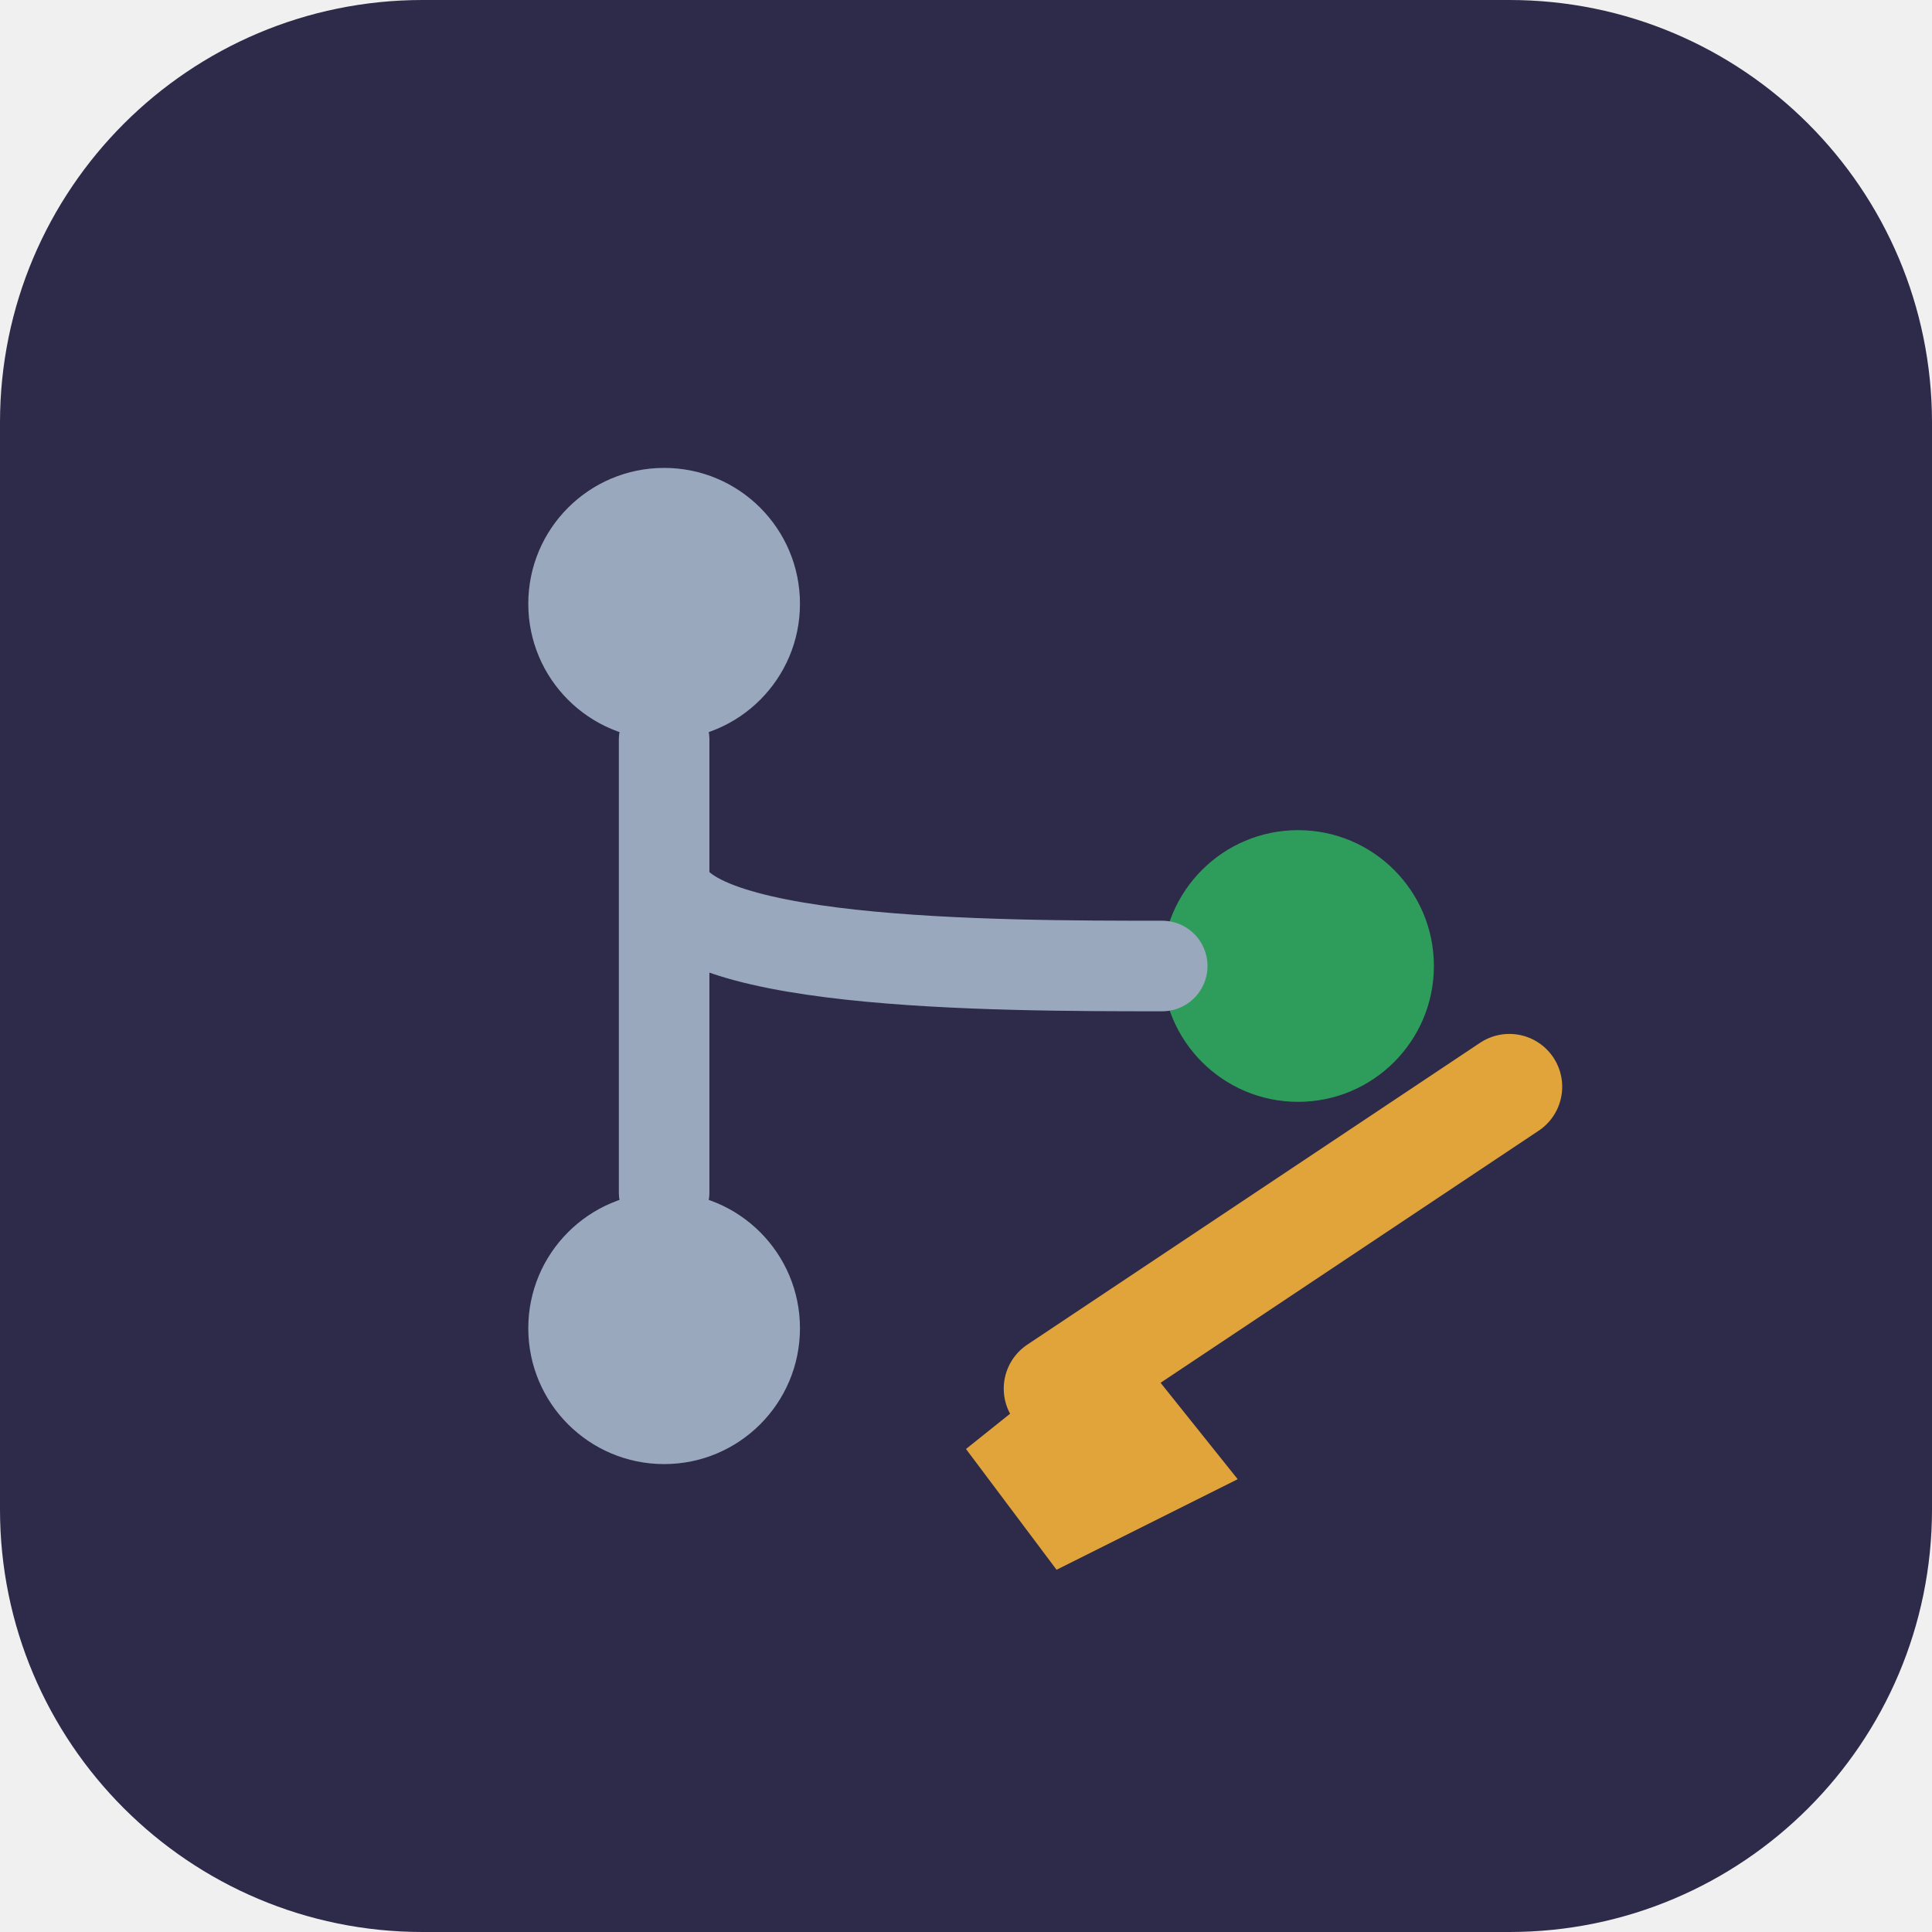
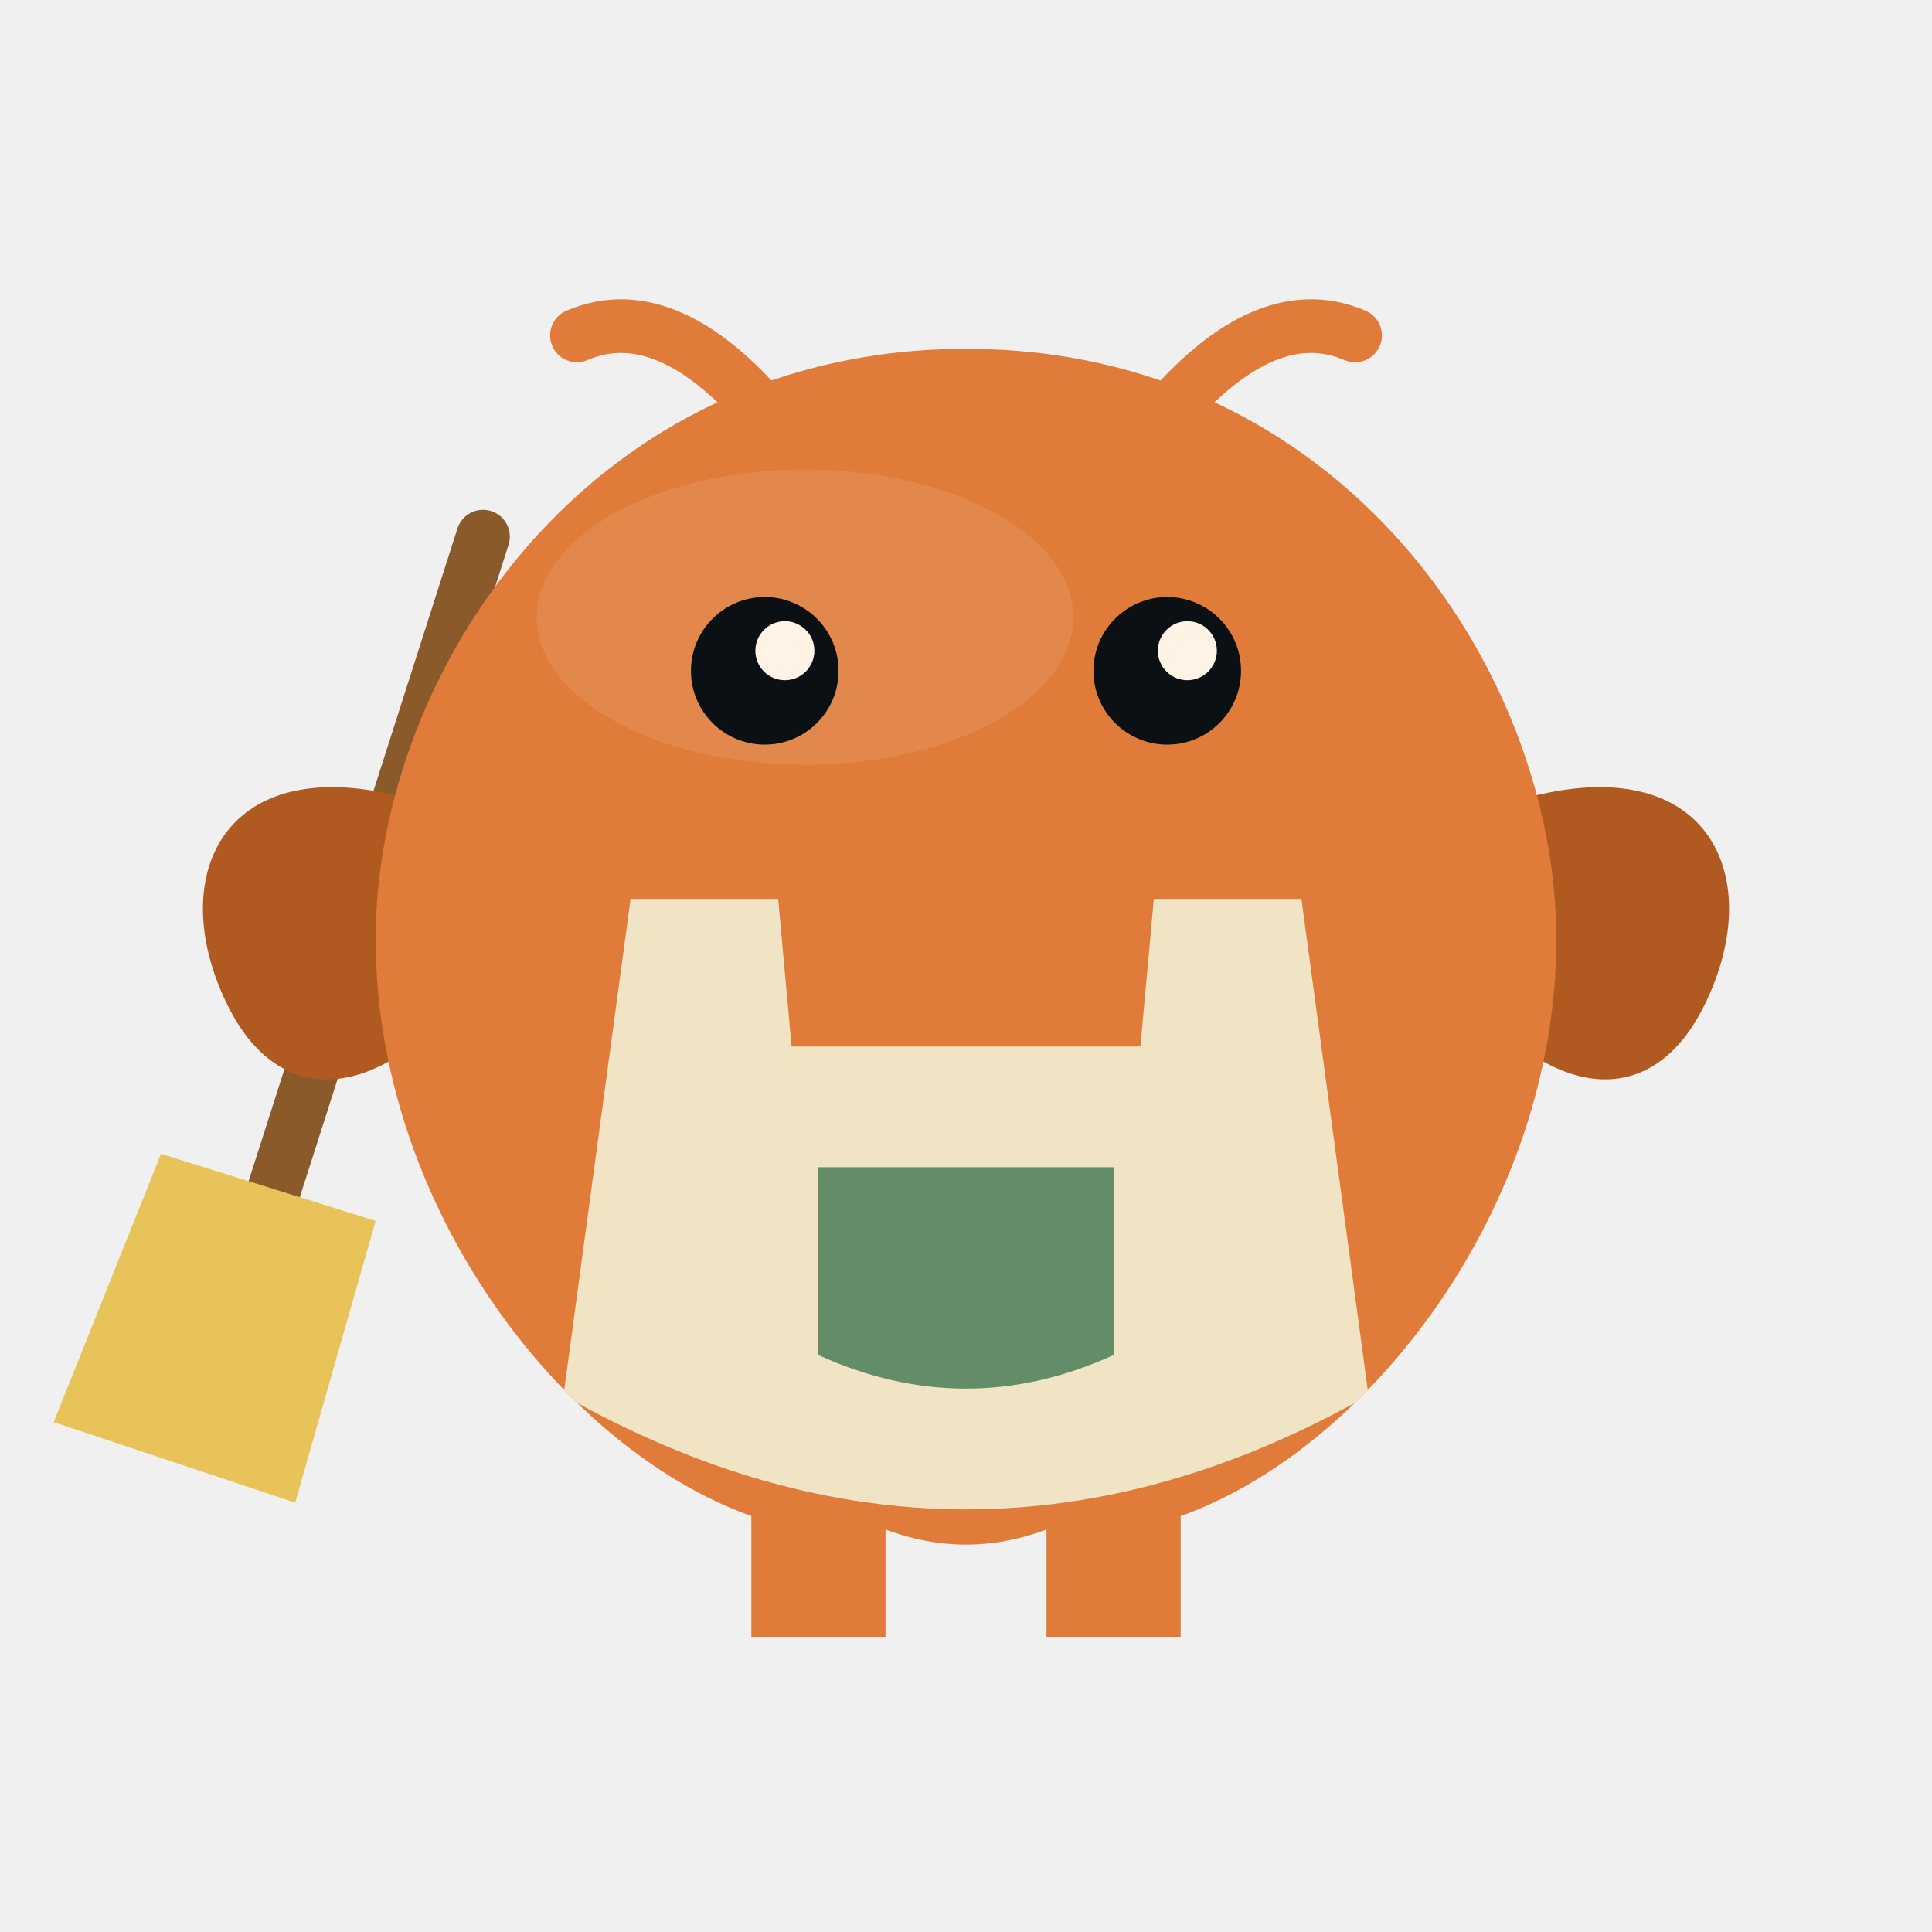
- <svg xmlns="http://www.w3.org/2000/svg" viewBox="0 0 128 128" role="img" aria-label="Stale Work Sweeper">
-   <rect width="128" height="128" rx="28" fill="#2d2a4a" />
-   <circle cx="44" cy="40" r="9" fill="#9aa8bd" />
-   <circle cx="44" cy="88" r="9" fill="#9aa8bd" />
-   <circle cx="86" cy="64" r="9" fill="#2e9d5b" />
-   <path d="M44 49 V79 M44 58 C44 64 66 64 77 64" stroke="#9aa8bd" stroke-width="6" fill="none" stroke-linecap="round" />
-   <path d="M70 92 L100 72" stroke="#e0a43a" stroke-width="7" stroke-linecap="round" />
-   <path d="M64 96 l10 -8 l8 10 l-12 6 z" fill="#e0a43a" />
+ <svg xmlns="http://www.w3.org/2000/svg" width="256" height="256" viewBox="-12 -18 144 144" role="img">
+   <defs>
+     <clipPath id="blobster-body-clip">
+       <path d="M60 8 C32 8 16 32 16 52 C16 72 30 90 44 95 L44 104 L54 104 L54 96 C58 97.5 62 97.5 66 96 L66 104 L76 104 L76 95 C90 90 104 72 104 52 C104 32 88 8 60 8 Z" />
+     </clipPath>
+   </defs>
+   <g stroke="#e07b39" stroke-width="4" stroke-linecap="round" fill="none">
+     <path d="M46 14 Q38 4 31 7" />
+     <path d="M74 14 Q82 4 89 7" />
+   </g>
+   <g>
+     <path d="M24 22 L8 72" fill="none" stroke="#8a5a2b" stroke-width="4" stroke-linecap="round" />
+     <polygon points="0,68 16,73 10,94 -8,88" fill="#e8c35a" />
+     <path d="M20 42 C5 37 0 47 5 57 C10 67 20 62 25 52 C28 45 25 42 20 42 Z" fill="#b05a22" />
+   </g>
+   <g>
+     <path d="M100 42 C115 37 120 47 115 57 C110 67 100 62 95 52 C92 45 95 42 100 42 Z" fill="#b05a22" />
+   </g>
+   <path d="M60 8 C32 8 16 32 16 52 C16 72 30 90 44 95 L44 104 L54 104 L54 96 C58 97.5 62 97.5 66 96 L66 104 L76 104 L76 95 C90 90 104 72 104 52 C104 32 88 8 60 8 Z" fill="#e07b39" />
+   <g clip-path="url(#blobster-body-clip)">
+     <path d="M35 49 L46 49 L47 60 L73 60 L74 49 L85 49 L90 86 Q60 103 30 86 Z" fill="#f1e4c4" />
+     <path d="M49 69 H71 V83 Q60 88 49 83 Z" fill="#638d69" />
+   </g>
+   <ellipse cx="48" cy="28" rx="20" ry="11" fill="#ffffff" opacity="0.1" />
+   <g />
+   <g>
+     <circle cx="45" cy="32" r="5.5" fill="#0a1014" />
+     <circle cx="75" cy="32" r="5.5" fill="#0a1014" />
+     <circle cx="46.5" cy="30.5" r="2.2" fill="#fff3e6" />
+     <circle cx="76.5" cy="30.5" r="2.2" fill="#fff3e6" />
+   </g>
</svg>
